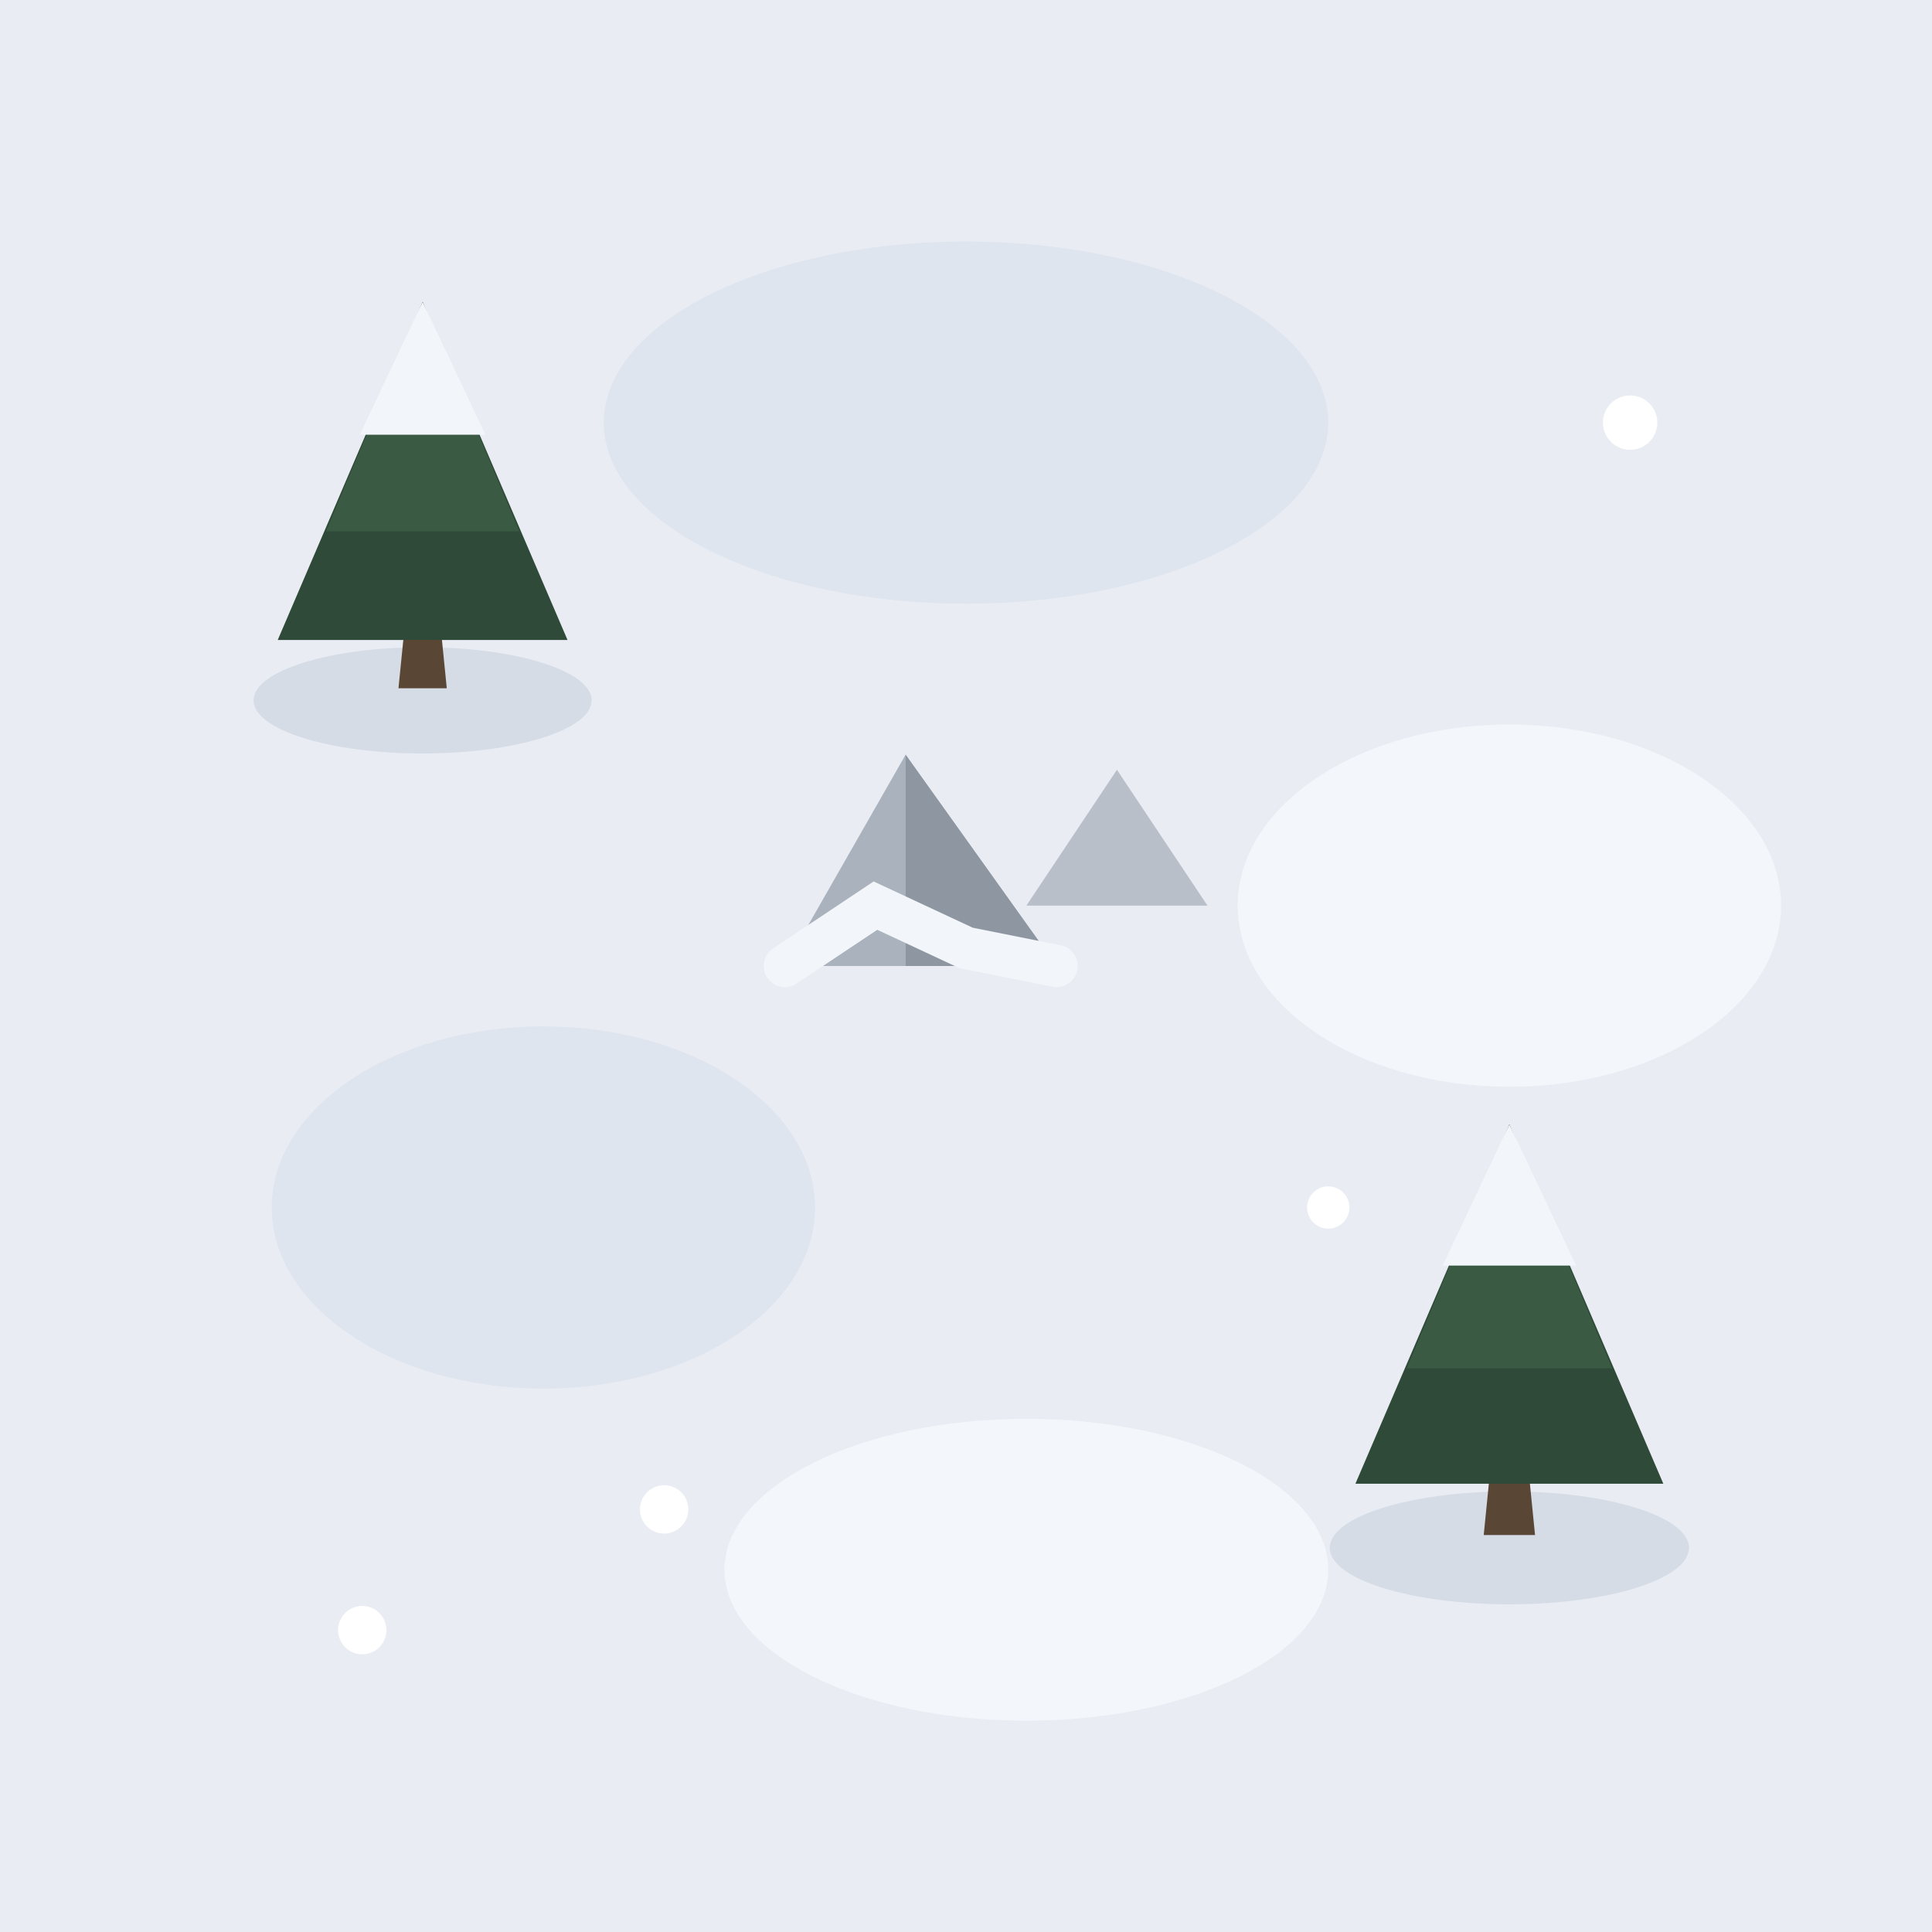
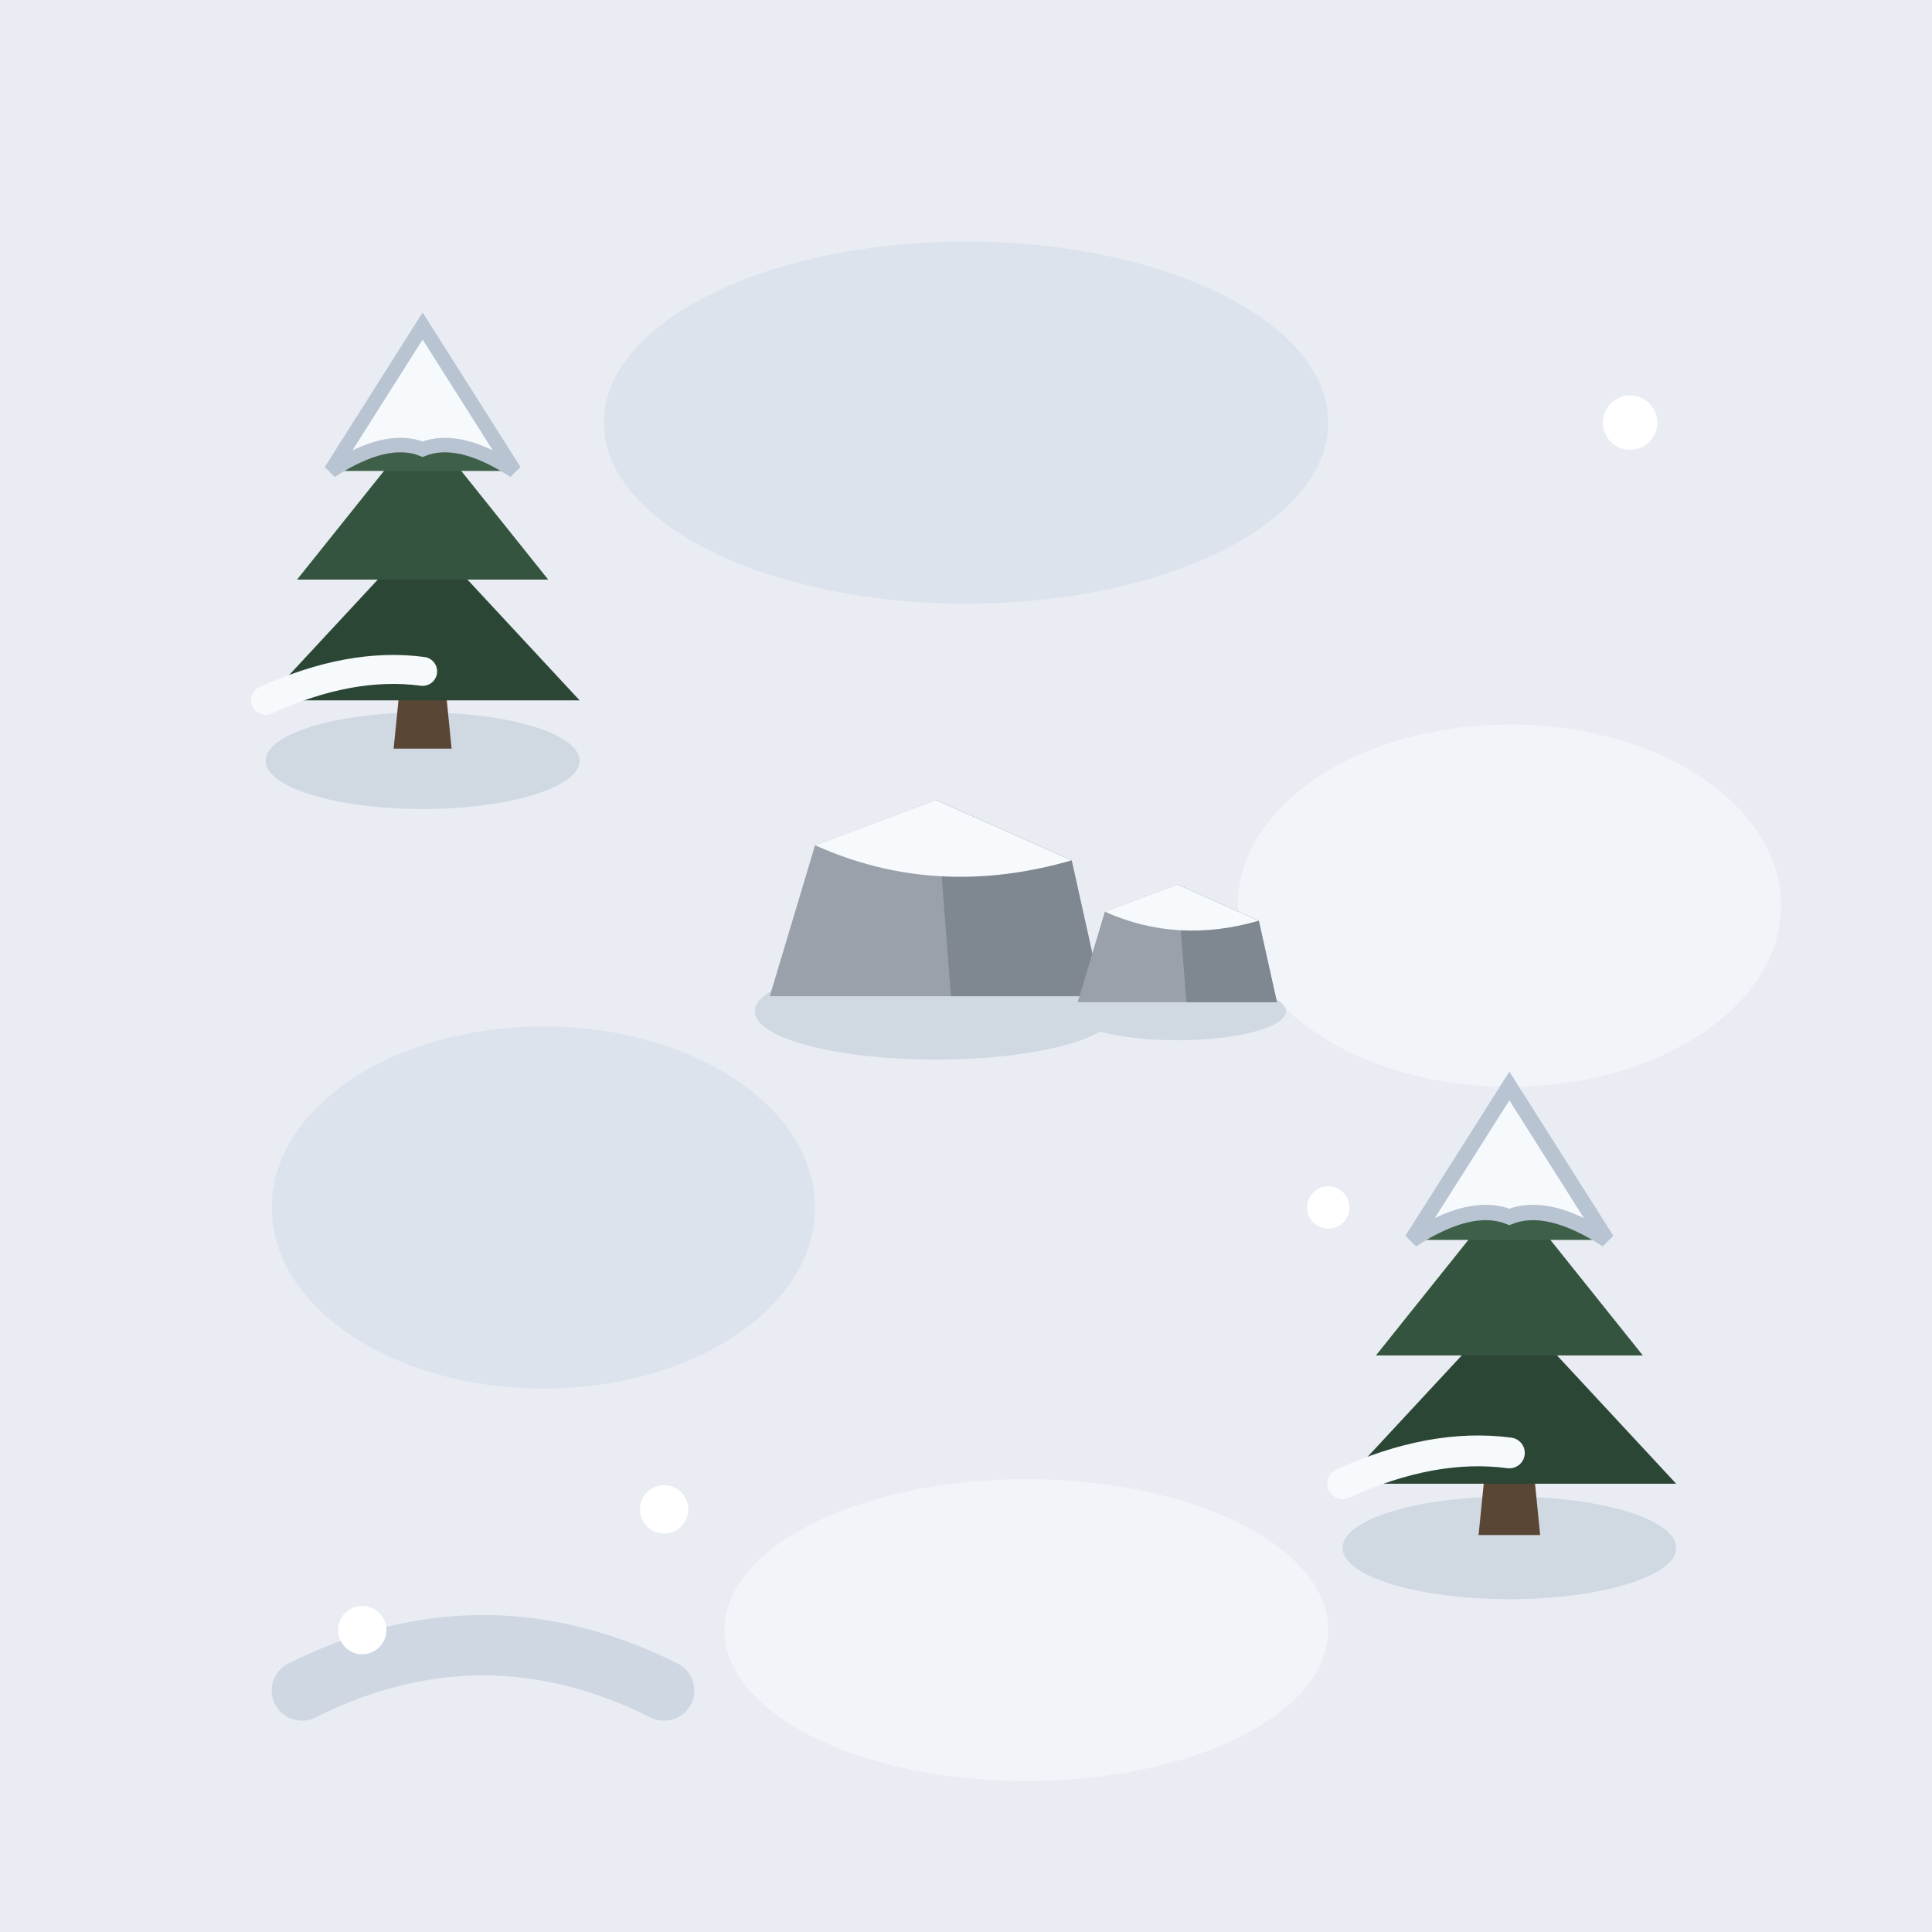
<svg xmlns="http://www.w3.org/2000/svg" viewBox="0 0 64 64">
  <defs>
    <g id="pn">
-       <ellipse cx="0" cy="1.5" rx="7" ry="2.2" fill="#d5dce6" />
-       <path d="M-1 1 L1 1 L0.7 -2 L-0.7 -2 Z" fill="#5a4634" />
-       <polygon points="-6,-1 0,-15 6,-1" fill="#2f4a38" />
-       <polygon points="-4,-5.5 0,-15 4,-5.5" fill="#3a5a44" />
-       <polygon points="-2.6,-9.5 0,-15 2.6,-9.5" fill="#f2f6fa" />
+       <ellipse cx="0" cy="1.5" rx="6.5" ry="2" fill="#d0d8e2" />
+       <path d="M-1.2 1 L1.2 1 L0.9 -2 L-0.9 -2 Z" fill="#5a4634" />
+       <polygon points="-6.5,-1 0,-8 6.5,-1" fill="#2c4635" />
+       <polygon points="-5.2,-6 0,-12.5 5.2,-6" fill="#35543f" />
+       <polygon points="-3.8,-10.5 0,-16.5 3.8,-10.5" fill="#3e6049" />
+       <path d="M-3.8 -10.5 L0 -16.5 L3.8 -10.5 Q1.5 -12 0 -11.4 Q-1.5 -12 -3.8 -10.5 Z" fill="#f7fafc" stroke="#b9c4d2" stroke-width="0.6" />
+       <path d="M-6.5 -1 Q-3 -2.6 0 -2.2" stroke="#f7fafc" stroke-width="1.2" fill="none" stroke-linecap="round" />
+     </g>
+     <g id="rk">
+       <ellipse cx="0" cy="2.5" rx="6" ry="1.6" fill="#d0d8e2" />
+       <path d="M-5.5 2 L-4 -3 L0 -4.5 L4.5 -2.5 L5.5 2 Z" fill="#9aa1ab" />
+       <path d="M0 -4.5 L4.5 -2.5 L5.5 2 L0.5 2 Z" fill="#7f8791" />
+       <path d="M-4 -3 L0 -4.5 L4.5 -2.5 Q0 -1.2 -4 -3 Z" fill="#f7fafc" />
    </g>
  </defs>
  <rect width="64" height="64" fill="#e9edf3" />
-   <g fill="#dfe5ee">
+   <g fill="#dde3ec">
    <ellipse cx="32" cy="14" rx="12" ry="6" />
    <ellipse cx="18" cy="40" rx="9" ry="6" />
  </g>
-   <g fill="#f3f6fa">
+   <g fill="#f1f4f9">
    <ellipse cx="50" cy="30" rx="9" ry="6" />
-     <ellipse cx="34" cy="52" rx="10" ry="5" />
+     <ellipse cx="34" cy="54" rx="10" ry="5" />
  </g>
-   <use href="#pn" transform="translate(50 50) scale(0.85)" />
-   <use href="#pn" transform="translate(14 22) scale(0.8)" />
-   <polygon points="26,32 30,25 35,32" fill="#aab2bd" />
-   <polygon points="30,25 30,32 35,32" fill="#8e96a2" />
-   <polygon points="34,30 37,25.5 40,30" fill="#b8bfc9" />
-   <path d="M26 32 L29 30 L32 31.4 L35 32" stroke="#f2f6fa" stroke-width="1.4" fill="none" stroke-linecap="round" />
+   <path d="M10 56 Q16 53 22 56" stroke="#cfd7e2" stroke-width="2" fill="none" stroke-linecap="round" />
  <g fill="#ffffff">
    <circle cx="54" cy="14" r="0.9" />
    <circle cx="12" cy="54" r="0.8" />
    <circle cx="44" cy="40" r="0.7" />
    <circle cx="22" cy="50" r="0.8" />
  </g>
+   <use href="#pn" transform="translate(14 24) scale(0.8)" />
+   <use href="#rk" transform="translate(31 31)" />
+   <use href="#rk" transform="translate(39 32) scale(0.6)" />
+   <use href="#pn" transform="translate(50 50) scale(0.85)" />
</svg>
